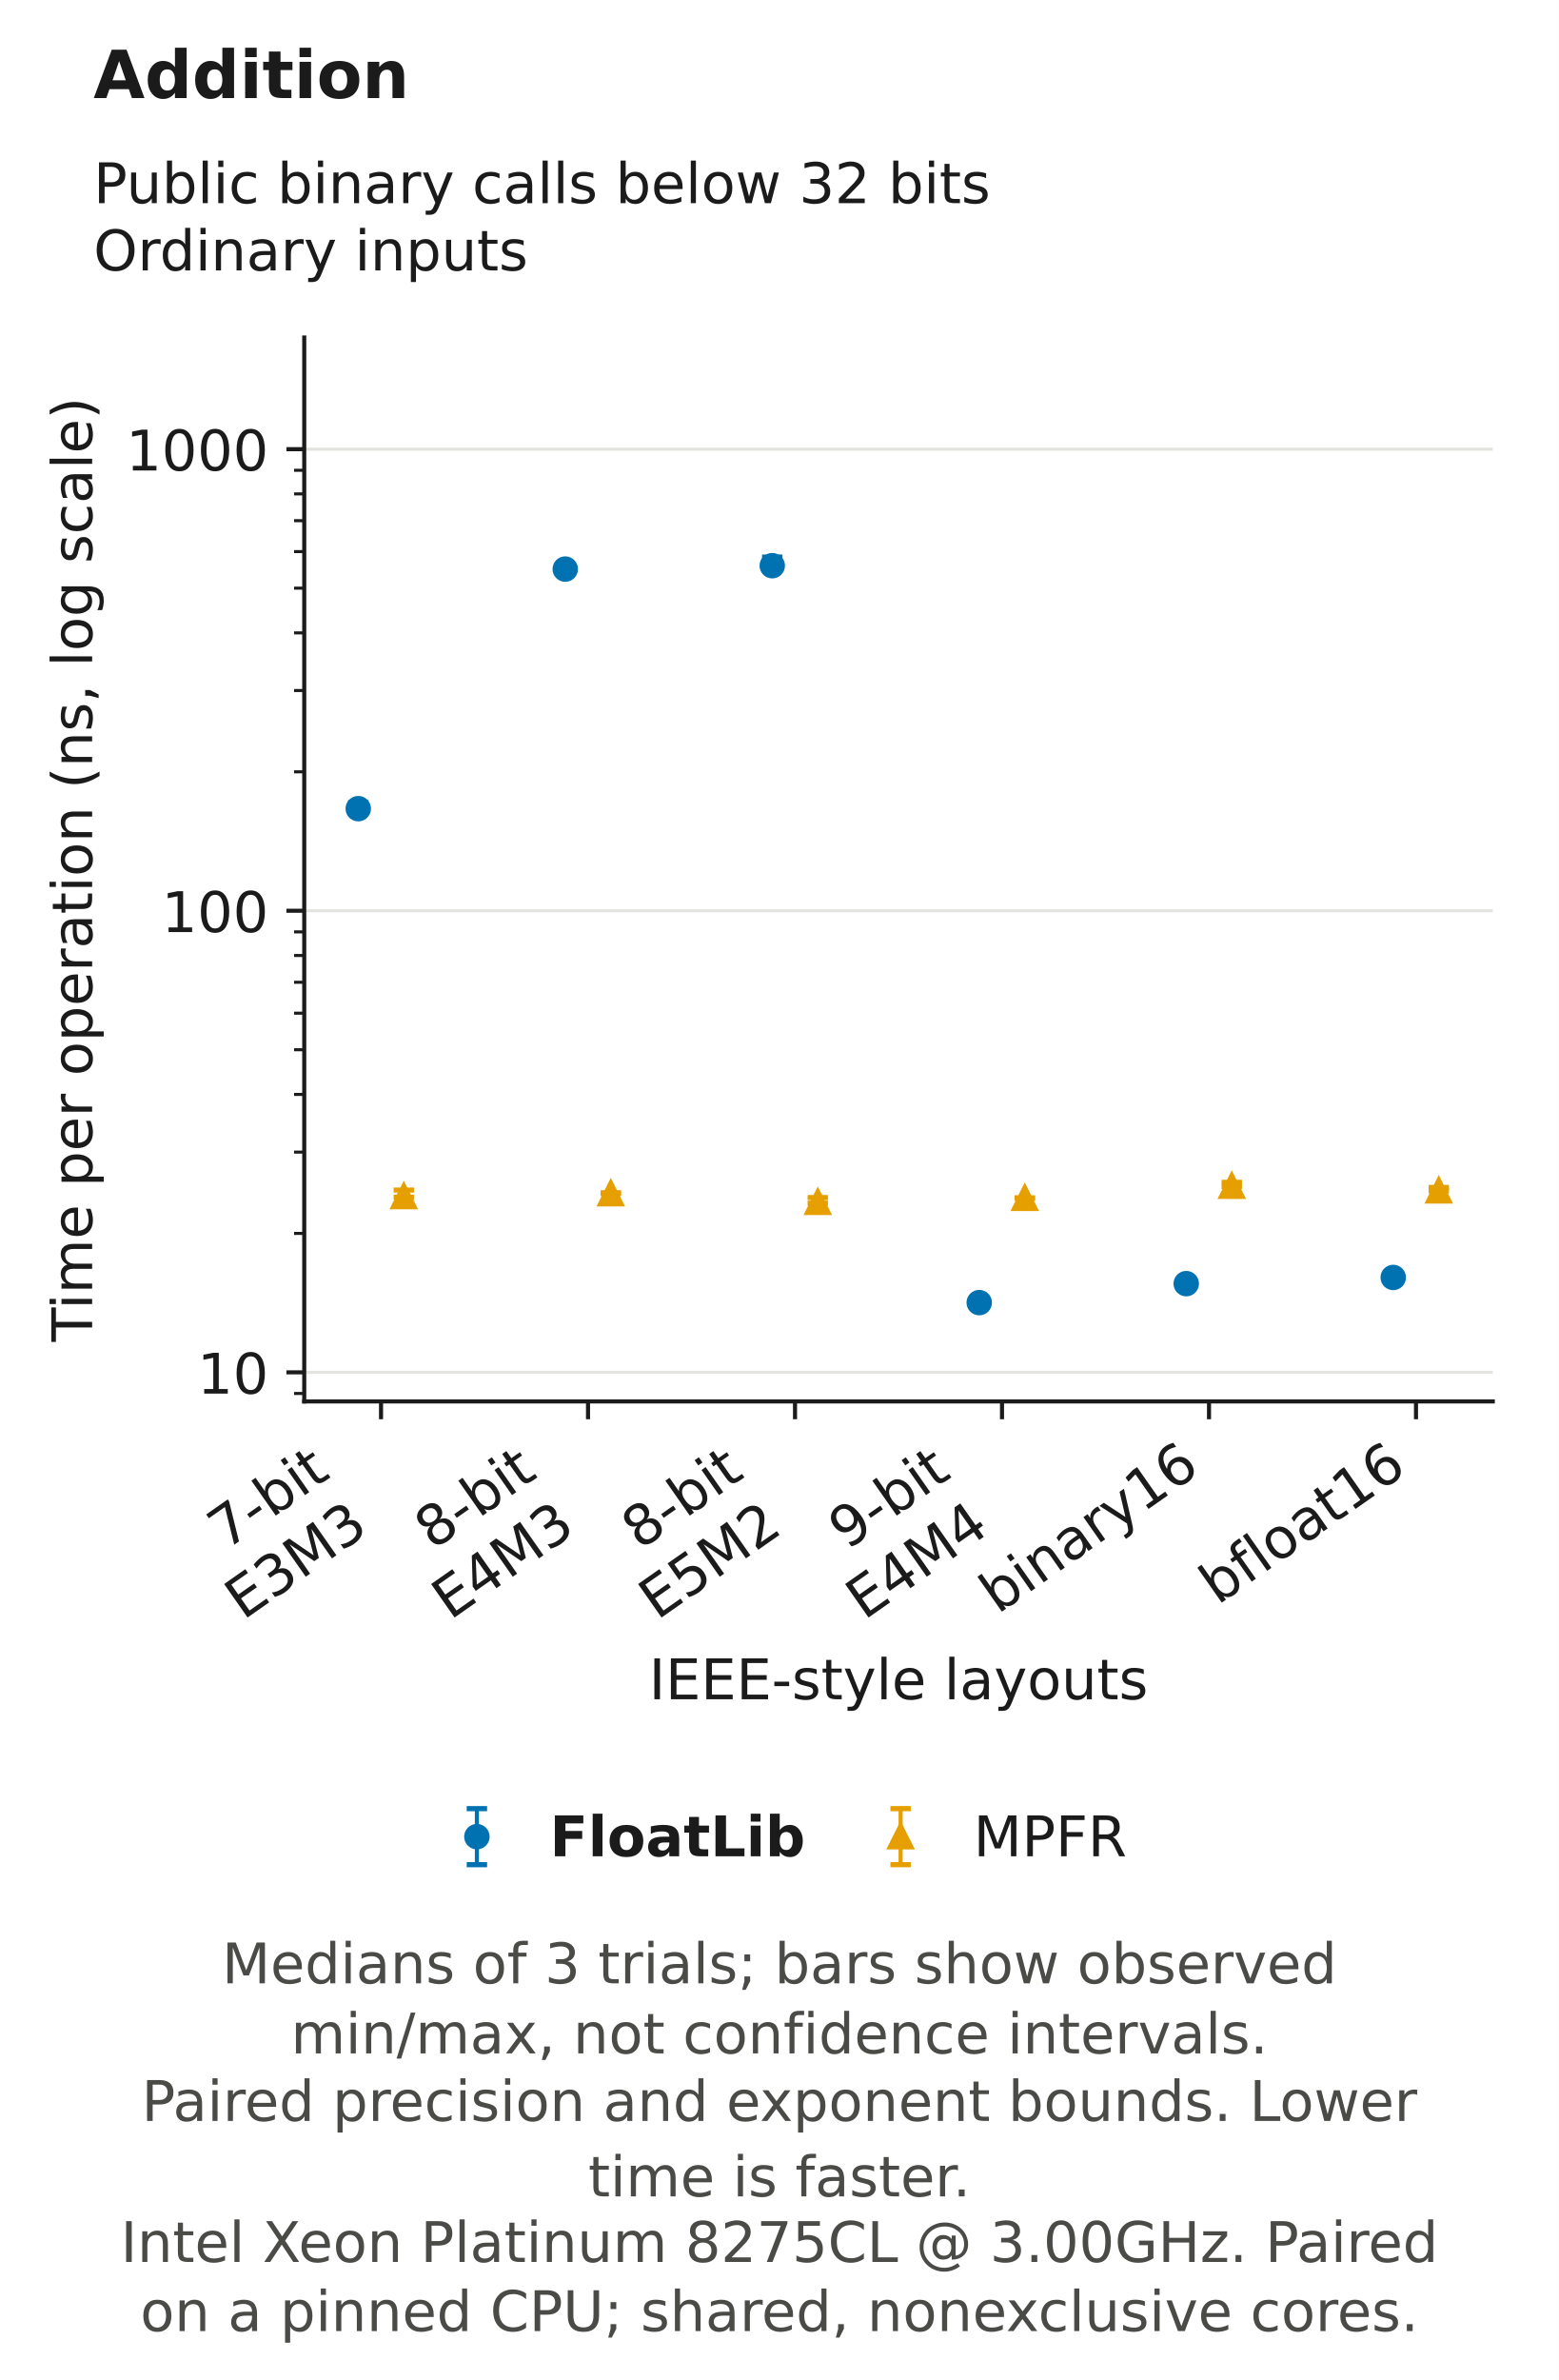
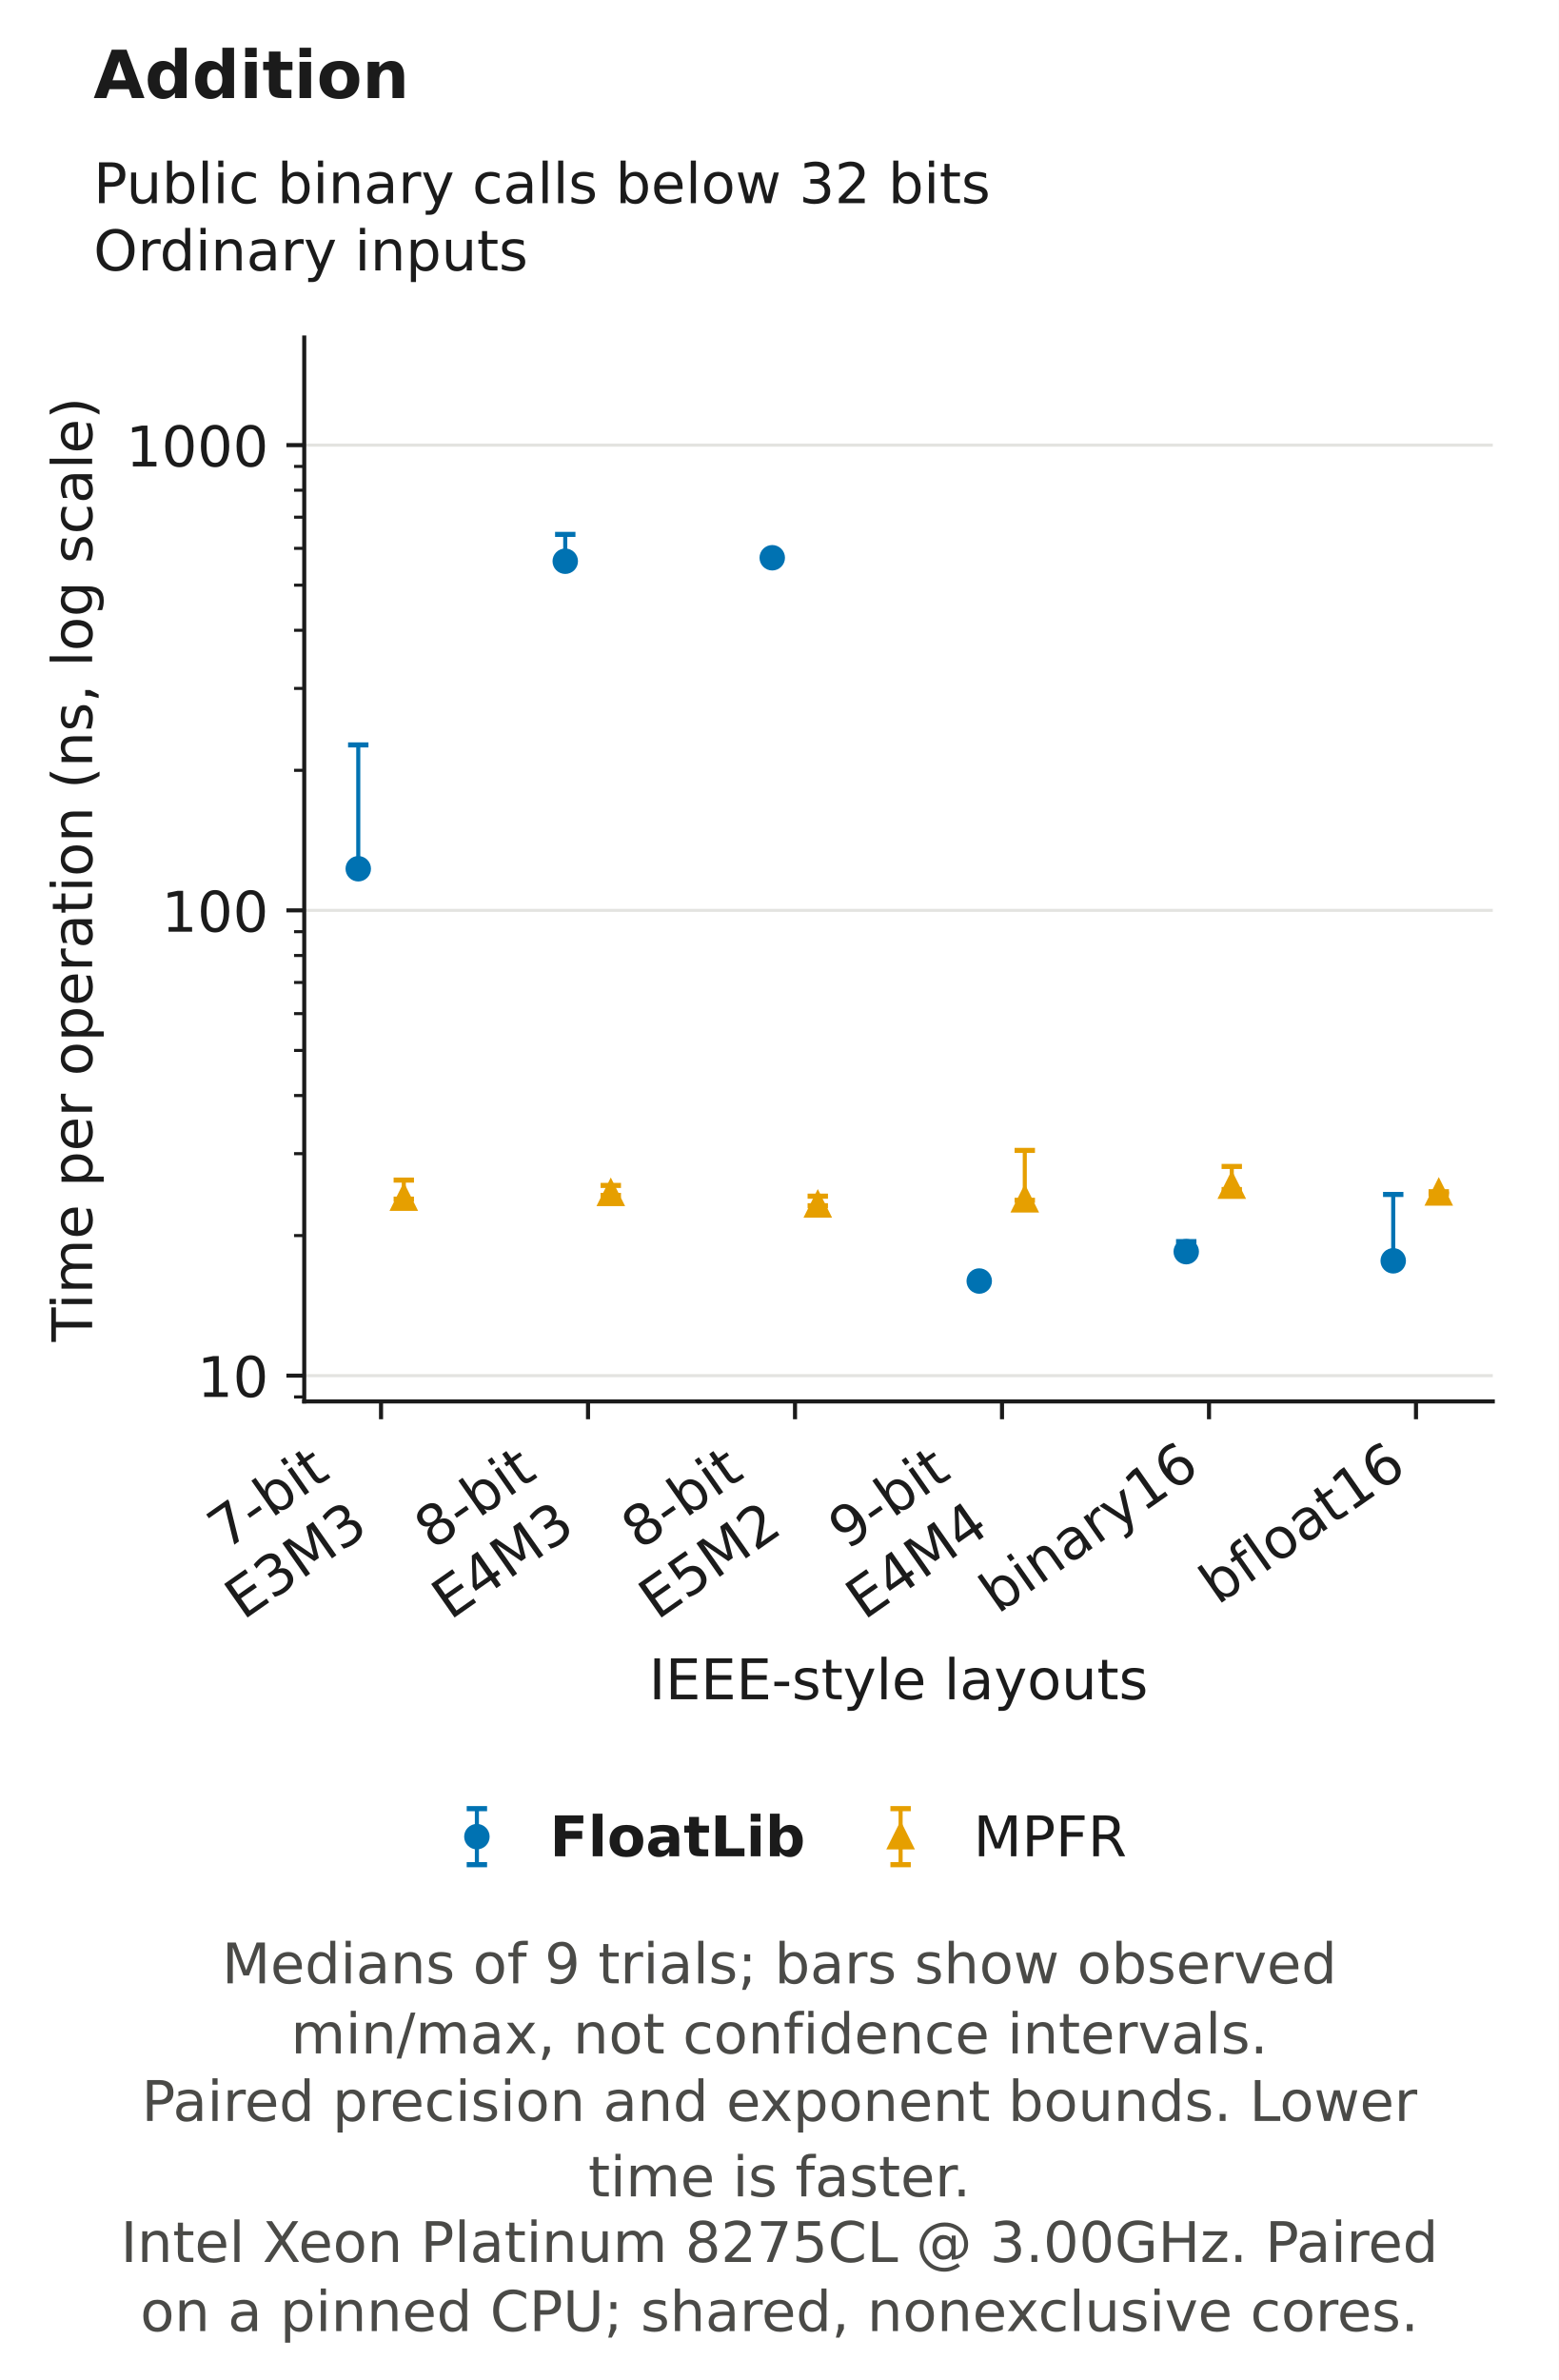
<svg xmlns="http://www.w3.org/2000/svg" xmlns:xlink="http://www.w3.org/1999/xlink" width="306pt" height="467.09pt" viewBox="0 0 306 467.09" version="1.1">
  <defs>
    <style type="text/css">*{stroke-linejoin: round; stroke-linecap: butt}</style>
  </defs>
  <g id="figure_1">
    <g id="patch_1">
      <path d="M 0 467.09 L 306 467.09 L 306 0 L 0 0 z " style="fill: #ffffff" />
    </g>
    <g id="axes_1">
      <g id="patch_2">
        <path d="M 59.723 275.04 L 293.04 275.04 L 293.04 66.24 L 59.723 66.24 z " style="fill: #ffffff" />
      </g>
      <g id="matplotlib.axis_1">
        <g id="xtick_1">
          <g id="line2d_1">
            <defs>
              <path id="maa77bbad33" d="M 0 0 L 0 3.5 " style="stroke: #1b1b1b; stroke-width: 0.8" />
            </defs>
            <g>
              <use xlink:href="#maa77bbad33" x="74.798" y="275.04" style="fill: #1b1b1b; stroke: #1b1b1b; stroke-width: 0.8" />
            </g>
          </g>
          <g id="text_1">
            <text style="font-size: 11px; font-family: 'DejaVu Sans'; fill: #1b1b1b" transform="translate(44.33785 304.311) rotate(-35)">7-bit</text>
            <text style="font-size: 11px; font-family: 'DejaVu Sans'; fill: #1b1b1b" transform="translate(47.71611 318.0623) rotate(-35)">E3M3</text>
          </g>
        </g>
        <g id="xtick_2">
          <g id="line2d_2">
            <g>
              <use xlink:href="#maa77bbad33" x="115.431" y="275.04" style="fill: #1b1b1b; stroke: #1b1b1b; stroke-width: 0.8" />
            </g>
          </g>
          <g id="text_2">
            <text style="font-size: 11px; font-family: 'DejaVu Sans'; fill: #1b1b1b" transform="translate(84.97133 304.311) rotate(-35)">8-bit</text>
            <text style="font-size: 11px; font-family: 'DejaVu Sans'; fill: #1b1b1b" transform="translate(88.34958 318.0623) rotate(-35)">E4M3</text>
          </g>
        </g>
        <g id="xtick_3">
          <g id="line2d_3">
            <g>
              <use xlink:href="#maa77bbad33" x="156.065" y="275.04" style="fill: #1b1b1b; stroke: #1b1b1b; stroke-width: 0.8" />
            </g>
          </g>
          <g id="text_3">
            <text style="font-size: 11px; font-family: 'DejaVu Sans'; fill: #1b1b1b" transform="translate(125.6048 304.311) rotate(-35)">8-bit</text>
            <text style="font-size: 11px; font-family: 'DejaVu Sans'; fill: #1b1b1b" transform="translate(128.9831 318.0623) rotate(-35)">E5M2</text>
          </g>
        </g>
        <g id="xtick_4">
          <g id="line2d_4">
            <g>
              <use xlink:href="#maa77bbad33" x="196.698" y="275.04" style="fill: #1b1b1b; stroke: #1b1b1b; stroke-width: 0.8" />
            </g>
          </g>
          <g id="text_4">
            <text style="font-size: 11px; font-family: 'DejaVu Sans'; fill: #1b1b1b" transform="translate(166.2383 304.311) rotate(-35)">9-bit</text>
            <text style="font-size: 11px; font-family: 'DejaVu Sans'; fill: #1b1b1b" transform="translate(169.6165 318.0623) rotate(-35)">E4M4</text>
          </g>
        </g>
        <g id="xtick_5">
          <g id="line2d_5">
            <g>
              <use xlink:href="#maa77bbad33" x="237.332" y="275.04" style="fill: #1b1b1b; stroke: #1b1b1b; stroke-width: 0.8" />
            </g>
          </g>
          <g id="text_5">
            <text style="font-size: 11px; font-family: 'DejaVu Sans'; fill: #1b1b1b" transform="translate(195.8563 316.8667) rotate(-35)">binary16</text>
          </g>
        </g>
        <g id="xtick_6">
          <g id="line2d_6">
            <g>
              <use xlink:href="#maa77bbad33" x="277.965" y="275.04" style="fill: #1b1b1b; stroke: #1b1b1b; stroke-width: 0.8" />
            </g>
          </g>
          <g id="text_6">
            <text style="font-size: 11px; font-family: 'DejaVu Sans'; fill: #1b1b1b" transform="translate(239.0198 315.0951) rotate(-35)">bfloat16</text>
          </g>
        </g>
        <g id="text_7">
          <text style="font-size: 11px; font-family: 'DejaVu Sans'; text-anchor: middle; fill: #1b1b1b" x="176.381" y="333.487" transform="rotate(-0 176.3813 333.4872)">IEEE-style layouts</text>
        </g>
      </g>
      <g id="matplotlib.axis_2">
        <g id="ytick_1">
          <g id="line2d_7">
-             <path d="M 59.723 269.331 L 293.04 269.331 " clip-path="url(#p8f65f6325e)" style="fill: none; stroke: #e3e3e0; stroke-width: 0.6; stroke-linecap: square" />
+             <path d="M 59.723 269.979 L 293.04 269.979 " clip-path="url(#p8f65f6325e)" style="fill: none; stroke: #e3e3e0; stroke-width: 0.6; stroke-linecap: square" />
          </g>
          <g id="line2d_8">
            <defs>
              <path id="m0a93d86904" d="M 0 0 L -3.5 0 " style="stroke: #1b1b1b; stroke-width: 0.8" />
            </defs>
            <g>
-               <use xlink:href="#m0a93d86904" x="59.723" y="269.331" style="fill: #1b1b1b; stroke: #1b1b1b; stroke-width: 0.8" />
+               <use xlink:href="#m0a93d86904" x="59.723" y="269.979" style="fill: #1b1b1b; stroke: #1b1b1b; stroke-width: 0.8" />
            </g>
          </g>
          <g id="text_8">
-             <text style="font-size: 11px; font-family: 'DejaVu Sans'; text-anchor: end; fill: #1b1b1b" x="52.723" y="273.509" transform="rotate(-0 52.72258 273.5093)">10</text>
+             <text style="font-size: 11px; font-family: 'DejaVu Sans'; text-anchor: end; fill: #1b1b1b" x="52.723" y="274.157" transform="rotate(-0 52.72258 274.1574)">10</text>
          </g>
        </g>
        <g id="ytick_2">
          <g id="line2d_9">
-             <path d="M 59.723 178.743 L 293.04 178.743 " clip-path="url(#p8f65f6325e)" style="fill: none; stroke: #e3e3e0; stroke-width: 0.6; stroke-linecap: square" />
+             <path d="M 59.723 178.669 L 293.04 178.669 " clip-path="url(#p8f65f6325e)" style="fill: none; stroke: #e3e3e0; stroke-width: 0.6; stroke-linecap: square" />
          </g>
          <g id="line2d_10">
            <g>
-               <use xlink:href="#m0a93d86904" x="59.723" y="178.743" style="fill: #1b1b1b; stroke: #1b1b1b; stroke-width: 0.8" />
+               <use xlink:href="#m0a93d86904" x="59.723" y="178.669" style="fill: #1b1b1b; stroke: #1b1b1b; stroke-width: 0.8" />
            </g>
          </g>
          <g id="text_9">
-             <text style="font-size: 11px; font-family: 'DejaVu Sans'; text-anchor: end; fill: #1b1b1b" x="52.723" y="182.922" transform="rotate(-0 52.72258 182.9218)">100</text>
+             <text style="font-size: 11px; font-family: 'DejaVu Sans'; text-anchor: end; fill: #1b1b1b" x="52.723" y="182.848" transform="rotate(-0 52.72258 182.8478)">100</text>
          </g>
        </g>
        <g id="ytick_3">
          <g id="line2d_11">
-             <path d="M 59.723 88.156 L 293.04 88.156 " clip-path="url(#p8f65f6325e)" style="fill: none; stroke: #e3e3e0; stroke-width: 0.6; stroke-linecap: square" />
+             <path d="M 59.723 87.359 L 293.04 87.359 " clip-path="url(#p8f65f6325e)" style="fill: none; stroke: #e3e3e0; stroke-width: 0.6; stroke-linecap: square" />
          </g>
          <g id="line2d_12">
            <g>
-               <use xlink:href="#m0a93d86904" x="59.723" y="88.156" style="fill: #1b1b1b; stroke: #1b1b1b; stroke-width: 0.8" />
+               <use xlink:href="#m0a93d86904" x="59.723" y="87.359" style="fill: #1b1b1b; stroke: #1b1b1b; stroke-width: 0.8" />
            </g>
          </g>
          <g id="text_10">
-             <text style="font-size: 11px; font-family: 'DejaVu Sans'; text-anchor: end; fill: #1b1b1b" x="52.723" y="92.334" transform="rotate(-0 52.72258 92.33432)">1000</text>
+             <text style="font-size: 11px; font-family: 'DejaVu Sans'; text-anchor: end; fill: #1b1b1b" x="52.723" y="91.538" transform="rotate(-0 52.72258 91.53819)">1000</text>
          </g>
        </g>
        <g id="ytick_4">
          <g id="line2d_13">
            <defs>
              <path id="m1501d2f388" d="M 0 0 L -2 0 " style="stroke: #1b1b1b; stroke-width: 0.6" />
            </defs>
            <g>
-               <use xlink:href="#m1501d2f388" x="59.723" y="273.476" style="fill: #1b1b1b; stroke: #1b1b1b; stroke-width: 0.6" />
+               <use xlink:href="#m1501d2f388" x="59.723" y="274.157" style="fill: #1b1b1b; stroke: #1b1b1b; stroke-width: 0.6" />
            </g>
          </g>
        </g>
        <g id="ytick_5">
          <g id="line2d_14">
            <g>
-               <use xlink:href="#m1501d2f388" x="59.723" y="242.061" style="fill: #1b1b1b; stroke: #1b1b1b; stroke-width: 0.6" />
+               <use xlink:href="#m1501d2f388" x="59.723" y="242.492" style="fill: #1b1b1b; stroke: #1b1b1b; stroke-width: 0.6" />
            </g>
          </g>
        </g>
        <g id="ytick_6">
          <g id="line2d_15">
            <g>
-               <use xlink:href="#m1501d2f388" x="59.723" y="226.109" style="fill: #1b1b1b; stroke: #1b1b1b; stroke-width: 0.6" />
+               <use xlink:href="#m1501d2f388" x="59.723" y="226.413" style="fill: #1b1b1b; stroke: #1b1b1b; stroke-width: 0.6" />
            </g>
          </g>
        </g>
        <g id="ytick_7">
          <g id="line2d_16">
            <g>
-               <use xlink:href="#m1501d2f388" x="59.723" y="214.791" style="fill: #1b1b1b; stroke: #1b1b1b; stroke-width: 0.6" />
+               <use xlink:href="#m1501d2f388" x="59.723" y="215.005" style="fill: #1b1b1b; stroke: #1b1b1b; stroke-width: 0.6" />
            </g>
          </g>
        </g>
        <g id="ytick_8">
          <g id="line2d_17">
            <g>
-               <use xlink:href="#m1501d2f388" x="59.723" y="206.013" style="fill: #1b1b1b; stroke: #1b1b1b; stroke-width: 0.6" />
+               <use xlink:href="#m1501d2f388" x="59.723" y="206.156" style="fill: #1b1b1b; stroke: #1b1b1b; stroke-width: 0.6" />
            </g>
          </g>
        </g>
        <g id="ytick_9">
          <g id="line2d_18">
            <g>
-               <use xlink:href="#m1501d2f388" x="59.723" y="198.84" style="fill: #1b1b1b; stroke: #1b1b1b; stroke-width: 0.6" />
+               <use xlink:href="#m1501d2f388" x="59.723" y="198.926" style="fill: #1b1b1b; stroke: #1b1b1b; stroke-width: 0.6" />
            </g>
          </g>
        </g>
        <g id="ytick_10">
          <g id="line2d_19">
            <g>
-               <use xlink:href="#m1501d2f388" x="59.723" y="192.775" style="fill: #1b1b1b; stroke: #1b1b1b; stroke-width: 0.6" />
+               <use xlink:href="#m1501d2f388" x="59.723" y="192.813" style="fill: #1b1b1b; stroke: #1b1b1b; stroke-width: 0.6" />
            </g>
          </g>
        </g>
        <g id="ytick_11">
          <g id="line2d_20">
            <g>
-               <use xlink:href="#m1501d2f388" x="59.723" y="187.522" style="fill: #1b1b1b; stroke: #1b1b1b; stroke-width: 0.6" />
+               <use xlink:href="#m1501d2f388" x="59.723" y="187.518" style="fill: #1b1b1b; stroke: #1b1b1b; stroke-width: 0.6" />
            </g>
          </g>
        </g>
        <g id="ytick_12">
          <g id="line2d_21">
            <g>
-               <use xlink:href="#m1501d2f388" x="59.723" y="182.888" style="fill: #1b1b1b; stroke: #1b1b1b; stroke-width: 0.6" />
+               <use xlink:href="#m1501d2f388" x="59.723" y="182.847" style="fill: #1b1b1b; stroke: #1b1b1b; stroke-width: 0.6" />
            </g>
          </g>
        </g>
        <g id="ytick_13">
          <g id="line2d_22">
            <g>
-               <use xlink:href="#m1501d2f388" x="59.723" y="151.474" style="fill: #1b1b1b; stroke: #1b1b1b; stroke-width: 0.6" />
+               <use xlink:href="#m1501d2f388" x="59.723" y="151.182" style="fill: #1b1b1b; stroke: #1b1b1b; stroke-width: 0.6" />
            </g>
          </g>
        </g>
        <g id="ytick_14">
          <g id="line2d_23">
            <g>
-               <use xlink:href="#m1501d2f388" x="59.723" y="135.522" style="fill: #1b1b1b; stroke: #1b1b1b; stroke-width: 0.6" />
+               <use xlink:href="#m1501d2f388" x="59.723" y="135.103" style="fill: #1b1b1b; stroke: #1b1b1b; stroke-width: 0.6" />
            </g>
          </g>
        </g>
        <g id="ytick_15">
          <g id="line2d_24">
            <g>
-               <use xlink:href="#m1501d2f388" x="59.723" y="124.204" style="fill: #1b1b1b; stroke: #1b1b1b; stroke-width: 0.6" />
+               <use xlink:href="#m1501d2f388" x="59.723" y="123.695" style="fill: #1b1b1b; stroke: #1b1b1b; stroke-width: 0.6" />
            </g>
          </g>
        </g>
        <g id="ytick_16">
          <g id="line2d_25">
            <g>
-               <use xlink:href="#m1501d2f388" x="59.723" y="115.425" style="fill: #1b1b1b; stroke: #1b1b1b; stroke-width: 0.6" />
+               <use xlink:href="#m1501d2f388" x="59.723" y="114.846" style="fill: #1b1b1b; stroke: #1b1b1b; stroke-width: 0.6" />
            </g>
          </g>
        </g>
        <g id="ytick_17">
          <g id="line2d_26">
            <g>
-               <use xlink:href="#m1501d2f388" x="59.723" y="108.252" style="fill: #1b1b1b; stroke: #1b1b1b; stroke-width: 0.6" />
+               <use xlink:href="#m1501d2f388" x="59.723" y="107.616" style="fill: #1b1b1b; stroke: #1b1b1b; stroke-width: 0.6" />
            </g>
          </g>
        </g>
        <g id="ytick_18">
          <g id="line2d_27">
            <g>
-               <use xlink:href="#m1501d2f388" x="59.723" y="102.188" style="fill: #1b1b1b; stroke: #1b1b1b; stroke-width: 0.6" />
+               <use xlink:href="#m1501d2f388" x="59.723" y="101.504" style="fill: #1b1b1b; stroke: #1b1b1b; stroke-width: 0.6" />
            </g>
          </g>
        </g>
        <g id="ytick_19">
          <g id="line2d_28">
            <g>
-               <use xlink:href="#m1501d2f388" x="59.723" y="96.934" style="fill: #1b1b1b; stroke: #1b1b1b; stroke-width: 0.6" />
+               <use xlink:href="#m1501d2f388" x="59.723" y="96.208" style="fill: #1b1b1b; stroke: #1b1b1b; stroke-width: 0.6" />
            </g>
          </g>
        </g>
        <g id="ytick_20">
          <g id="line2d_29">
            <g>
-               <use xlink:href="#m1501d2f388" x="59.723" y="92.301" style="fill: #1b1b1b; stroke: #1b1b1b; stroke-width: 0.6" />
+               <use xlink:href="#m1501d2f388" x="59.723" y="91.538" style="fill: #1b1b1b; stroke: #1b1b1b; stroke-width: 0.6" />
            </g>
          </g>
        </g>
        <g id="text_11">
          <text style="font-size: 11px; font-family: 'DejaVu Sans'; text-anchor: middle; fill: #1b1b1b" x="18.085" y="170.64" transform="rotate(-90 18.085 170.64)">Time per operation (ns, log scale)</text>
        </g>
      </g>
      <g id="LineCollection_1">
-         <path d="M 70.328 159.311 L 70.328 157.515 " clip-path="url(#p8f65f6325e)" style="fill: none; stroke: #0072b2; stroke-width: 0.8" />
-         <path d="M 110.961 111.731 L 110.961 111.656 " clip-path="url(#p8f65f6325e)" style="fill: none; stroke: #0072b2; stroke-width: 0.8" />
-         <path d="M 151.595 111.041 L 151.595 109.322 " clip-path="url(#p8f65f6325e)" style="fill: none; stroke: #0072b2; stroke-width: 0.8" />
-         <path d="M 192.228 255.801 L 192.228 255.616 " clip-path="url(#p8f65f6325e)" style="fill: none; stroke: #0072b2; stroke-width: 0.8" />
-         <path d="M 232.862 252.209 L 232.862 251.176 " clip-path="url(#p8f65f6325e)" style="fill: none; stroke: #0072b2; stroke-width: 0.8" />
-         <path d="M 273.495 251.023 L 273.495 250.693 " clip-path="url(#p8f65f6325e)" style="fill: none; stroke: #0072b2; stroke-width: 0.8" />
+         <path d="M 70.328 170.643 L 70.328 146.191 " clip-path="url(#p8f65f6325e)" style="fill: none; stroke: #0072b2; stroke-width: 0.8" />
+         <path d="M 110.961 110.384 L 110.961 104.874 " clip-path="url(#p8f65f6325e)" style="fill: none; stroke: #0072b2; stroke-width: 0.8" />
+         <path d="M 151.595 109.593 L 151.595 109.424 " clip-path="url(#p8f65f6325e)" style="fill: none; stroke: #0072b2; stroke-width: 0.8" />
+         <path d="M 192.228 251.592 L 192.228 251.169 " clip-path="url(#p8f65f6325e)" style="fill: none; stroke: #0072b2; stroke-width: 0.8" />
+         <path d="M 232.862 245.835 L 232.862 243.674 " clip-path="url(#p8f65f6325e)" style="fill: none; stroke: #0072b2; stroke-width: 0.8" />
+         <path d="M 273.495 247.494 L 273.495 234.414 " clip-path="url(#p8f65f6325e)" style="fill: none; stroke: #0072b2; stroke-width: 0.8" />
      </g>
      <g id="line2d_30">
        <defs>
          <path id="m3edc1d51ea" d="M 2 0 L -2 -0 " style="stroke: #0072b2" />
        </defs>
        <g clip-path="url(#p8f65f6325e)">
-           <use xlink:href="#m3edc1d51ea" x="70.328" y="159.311" style="fill: #0072b2; stroke: #0072b2" />
-           <use xlink:href="#m3edc1d51ea" x="110.961" y="111.731" style="fill: #0072b2; stroke: #0072b2" />
-           <use xlink:href="#m3edc1d51ea" x="151.595" y="111.041" style="fill: #0072b2; stroke: #0072b2" />
-           <use xlink:href="#m3edc1d51ea" x="192.228" y="255.801" style="fill: #0072b2; stroke: #0072b2" />
-           <use xlink:href="#m3edc1d51ea" x="232.862" y="252.209" style="fill: #0072b2; stroke: #0072b2" />
-           <use xlink:href="#m3edc1d51ea" x="273.495" y="251.023" style="fill: #0072b2; stroke: #0072b2" />
+           <use xlink:href="#m3edc1d51ea" x="70.328" y="170.643" style="fill: #0072b2; stroke: #0072b2" />
+           <use xlink:href="#m3edc1d51ea" x="110.961" y="110.384" style="fill: #0072b2; stroke: #0072b2" />
+           <use xlink:href="#m3edc1d51ea" x="151.595" y="109.593" style="fill: #0072b2; stroke: #0072b2" />
+           <use xlink:href="#m3edc1d51ea" x="192.228" y="251.592" style="fill: #0072b2; stroke: #0072b2" />
+           <use xlink:href="#m3edc1d51ea" x="232.862" y="245.835" style="fill: #0072b2; stroke: #0072b2" />
+           <use xlink:href="#m3edc1d51ea" x="273.495" y="247.494" style="fill: #0072b2; stroke: #0072b2" />
        </g>
      </g>
      <g id="line2d_31">
        <g clip-path="url(#p8f65f6325e)">
-           <use xlink:href="#m3edc1d51ea" x="70.328" y="157.515" style="fill: #0072b2; stroke: #0072b2" />
-           <use xlink:href="#m3edc1d51ea" x="110.961" y="111.656" style="fill: #0072b2; stroke: #0072b2" />
-           <use xlink:href="#m3edc1d51ea" x="151.595" y="109.322" style="fill: #0072b2; stroke: #0072b2" />
-           <use xlink:href="#m3edc1d51ea" x="192.228" y="255.616" style="fill: #0072b2; stroke: #0072b2" />
-           <use xlink:href="#m3edc1d51ea" x="232.862" y="251.176" style="fill: #0072b2; stroke: #0072b2" />
-           <use xlink:href="#m3edc1d51ea" x="273.495" y="250.693" style="fill: #0072b2; stroke: #0072b2" />
+           <use xlink:href="#m3edc1d51ea" x="70.328" y="146.191" style="fill: #0072b2; stroke: #0072b2" />
+           <use xlink:href="#m3edc1d51ea" x="110.961" y="104.874" style="fill: #0072b2; stroke: #0072b2" />
+           <use xlink:href="#m3edc1d51ea" x="151.595" y="109.424" style="fill: #0072b2; stroke: #0072b2" />
+           <use xlink:href="#m3edc1d51ea" x="192.228" y="251.169" style="fill: #0072b2; stroke: #0072b2" />
+           <use xlink:href="#m3edc1d51ea" x="232.862" y="243.674" style="fill: #0072b2; stroke: #0072b2" />
+           <use xlink:href="#m3edc1d51ea" x="273.495" y="234.414" style="fill: #0072b2; stroke: #0072b2" />
        </g>
      </g>
      <g id="LineCollection_2">
-         <path d="M 79.267 234.951 L 79.267 233.559 " clip-path="url(#p8f65f6325e)" style="fill: none; stroke: #e69f00; stroke-width: 0.8" />
-         <path d="M 119.901 234.272 L 119.901 234.078 " clip-path="url(#p8f65f6325e)" style="fill: none; stroke: #e69f00; stroke-width: 0.8" />
-         <path d="M 160.534 236.138 L 160.534 235.027 " clip-path="url(#p8f65f6325e)" style="fill: none; stroke: #e69f00; stroke-width: 0.8" />
-         <path d="M 201.168 235.187 L 201.168 235.081 " clip-path="url(#p8f65f6325e)" style="fill: none; stroke: #e69f00; stroke-width: 0.8" />
-         <path d="M 241.801 232.871 L 241.801 232.038 " clip-path="url(#p8f65f6325e)" style="fill: none; stroke: #e69f00; stroke-width: 0.8" />
-         <path d="M 282.435 233.721 L 282.435 233.031 " clip-path="url(#p8f65f6325e)" style="fill: none; stroke: #e69f00; stroke-width: 0.8" />
+         <path d="M 79.267 235.344 L 79.267 231.604 " clip-path="url(#p8f65f6325e)" style="fill: none; stroke: #e69f00; stroke-width: 0.8" />
+         <path d="M 119.901 234.607 L 119.901 232.648 " clip-path="url(#p8f65f6325e)" style="fill: none; stroke: #e69f00; stroke-width: 0.8" />
+         <path d="M 160.534 236.636 L 160.534 234.761 " clip-path="url(#p8f65f6325e)" style="fill: none; stroke: #e69f00; stroke-width: 0.8" />
+         <path d="M 201.168 235.567 L 201.168 225.773 " clip-path="url(#p8f65f6325e)" style="fill: none; stroke: #e69f00; stroke-width: 0.8" />
+         <path d="M 241.801 233.461 L 241.801 228.924 " clip-path="url(#p8f65f6325e)" style="fill: none; stroke: #e69f00; stroke-width: 0.8" />
+         <path d="M 282.435 234.327 L 282.435 233.88 " clip-path="url(#p8f65f6325e)" style="fill: none; stroke: #e69f00; stroke-width: 0.8" />
      </g>
      <g id="line2d_32">
        <defs>
          <path id="m9d1f24a2ba" d="M 2 0 L -2 -0 " style="stroke: #e69f00" />
        </defs>
        <g clip-path="url(#p8f65f6325e)">
-           <use xlink:href="#m9d1f24a2ba" x="79.267" y="234.951" style="fill: #e69f00; stroke: #e69f00" />
-           <use xlink:href="#m9d1f24a2ba" x="119.901" y="234.272" style="fill: #e69f00; stroke: #e69f00" />
-           <use xlink:href="#m9d1f24a2ba" x="160.534" y="236.138" style="fill: #e69f00; stroke: #e69f00" />
-           <use xlink:href="#m9d1f24a2ba" x="201.168" y="235.187" style="fill: #e69f00; stroke: #e69f00" />
-           <use xlink:href="#m9d1f24a2ba" x="241.801" y="232.871" style="fill: #e69f00; stroke: #e69f00" />
-           <use xlink:href="#m9d1f24a2ba" x="282.435" y="233.721" style="fill: #e69f00; stroke: #e69f00" />
+           <use xlink:href="#m9d1f24a2ba" x="79.267" y="235.344" style="fill: #e69f00; stroke: #e69f00" />
+           <use xlink:href="#m9d1f24a2ba" x="119.901" y="234.607" style="fill: #e69f00; stroke: #e69f00" />
+           <use xlink:href="#m9d1f24a2ba" x="160.534" y="236.636" style="fill: #e69f00; stroke: #e69f00" />
+           <use xlink:href="#m9d1f24a2ba" x="201.168" y="235.567" style="fill: #e69f00; stroke: #e69f00" />
+           <use xlink:href="#m9d1f24a2ba" x="241.801" y="233.461" style="fill: #e69f00; stroke: #e69f00" />
+           <use xlink:href="#m9d1f24a2ba" x="282.435" y="234.327" style="fill: #e69f00; stroke: #e69f00" />
        </g>
      </g>
      <g id="line2d_33">
        <g clip-path="url(#p8f65f6325e)">
-           <use xlink:href="#m9d1f24a2ba" x="79.267" y="233.559" style="fill: #e69f00; stroke: #e69f00" />
-           <use xlink:href="#m9d1f24a2ba" x="119.901" y="234.078" style="fill: #e69f00; stroke: #e69f00" />
-           <use xlink:href="#m9d1f24a2ba" x="160.534" y="235.027" style="fill: #e69f00; stroke: #e69f00" />
-           <use xlink:href="#m9d1f24a2ba" x="201.168" y="235.081" style="fill: #e69f00; stroke: #e69f00" />
-           <use xlink:href="#m9d1f24a2ba" x="241.801" y="232.038" style="fill: #e69f00; stroke: #e69f00" />
-           <use xlink:href="#m9d1f24a2ba" x="282.435" y="233.031" style="fill: #e69f00; stroke: #e69f00" />
+           <use xlink:href="#m9d1f24a2ba" x="79.267" y="231.604" style="fill: #e69f00; stroke: #e69f00" />
+           <use xlink:href="#m9d1f24a2ba" x="119.901" y="232.648" style="fill: #e69f00; stroke: #e69f00" />
+           <use xlink:href="#m9d1f24a2ba" x="160.534" y="234.761" style="fill: #e69f00; stroke: #e69f00" />
+           <use xlink:href="#m9d1f24a2ba" x="201.168" y="225.773" style="fill: #e69f00; stroke: #e69f00" />
+           <use xlink:href="#m9d1f24a2ba" x="241.801" y="228.924" style="fill: #e69f00; stroke: #e69f00" />
+           <use xlink:href="#m9d1f24a2ba" x="282.435" y="233.88" style="fill: #e69f00; stroke: #e69f00" />
        </g>
      </g>
      <g id="line2d_34">
        <defs>
          <path id="m150fe03ea0" d="M 0 2 C 0.53 2 1.039 1.789 1.414 1.414 C 1.789 1.039 2 0.53 2 0 C 2 -0.53 1.789 -1.039 1.414 -1.414 C 1.039 -1.789 0.53 -2 0 -2 C -0.53 -2 -1.039 -1.789 -1.414 -1.414 C -1.789 -1.039 -2 -0.53 -2 0 C -2 0.53 -1.789 1.039 -1.414 1.414 C -1.039 1.789 -0.53 2 0 2 z " style="stroke: #0072b2" />
        </defs>
        <g clip-path="url(#p8f65f6325e)">
-           <use xlink:href="#m150fe03ea0" x="70.328" y="158.704" style="fill: #0072b2; stroke: #0072b2" />
-           <use xlink:href="#m150fe03ea0" x="110.961" y="111.689" style="fill: #0072b2; stroke: #0072b2" />
-           <use xlink:href="#m150fe03ea0" x="151.595" y="111.019" style="fill: #0072b2; stroke: #0072b2" />
-           <use xlink:href="#m150fe03ea0" x="192.228" y="255.645" style="fill: #0072b2; stroke: #0072b2" />
-           <use xlink:href="#m150fe03ea0" x="232.862" y="251.922" style="fill: #0072b2; stroke: #0072b2" />
-           <use xlink:href="#m150fe03ea0" x="273.495" y="250.708" style="fill: #0072b2; stroke: #0072b2" />
+           <use xlink:href="#m150fe03ea0" x="70.328" y="170.498" style="fill: #0072b2; stroke: #0072b2" />
+           <use xlink:href="#m150fe03ea0" x="110.961" y="110.144" style="fill: #0072b2; stroke: #0072b2" />
+           <use xlink:href="#m150fe03ea0" x="151.595" y="109.464" style="fill: #0072b2; stroke: #0072b2" />
+           <use xlink:href="#m150fe03ea0" x="192.228" y="251.412" style="fill: #0072b2; stroke: #0072b2" />
+           <use xlink:href="#m150fe03ea0" x="232.862" y="245.647" style="fill: #0072b2; stroke: #0072b2" />
+           <use xlink:href="#m150fe03ea0" x="273.495" y="247.444" style="fill: #0072b2; stroke: #0072b2" />
        </g>
      </g>
      <g id="line2d_35">
        <defs>
          <path id="m54a907e3c5" d="M 0 -2 L -2 2 L 2 2 z " style="stroke: #e69f00; stroke-linejoin: miter" />
        </defs>
        <g clip-path="url(#p8f65f6325e)">
-           <use xlink:href="#m54a907e3c5" x="79.267" y="234.829" style="fill: #e69f00; stroke: #e69f00; stroke-linejoin: miter" />
-           <use xlink:href="#m54a907e3c5" x="119.901" y="234.272" style="fill: #e69f00; stroke: #e69f00; stroke-linejoin: miter" />
-           <use xlink:href="#m54a907e3c5" x="160.534" y="235.968" style="fill: #e69f00; stroke: #e69f00; stroke-linejoin: miter" />
-           <use xlink:href="#m54a907e3c5" x="201.168" y="235.177" style="fill: #e69f00; stroke: #e69f00; stroke-linejoin: miter" />
-           <use xlink:href="#m54a907e3c5" x="241.801" y="232.798" style="fill: #e69f00; stroke: #e69f00; stroke-linejoin: miter" />
-           <use xlink:href="#m54a907e3c5" x="282.435" y="233.707" style="fill: #e69f00; stroke: #e69f00; stroke-linejoin: miter" />
+           <use xlink:href="#m54a907e3c5" x="79.267" y="235.142" style="fill: #e69f00; stroke: #e69f00; stroke-linejoin: miter" />
+           <use xlink:href="#m54a907e3c5" x="119.901" y="234.205" style="fill: #e69f00; stroke: #e69f00; stroke-linejoin: miter" />
+           <use xlink:href="#m54a907e3c5" x="160.534" y="236.476" style="fill: #e69f00; stroke: #e69f00; stroke-linejoin: miter" />
+           <use xlink:href="#m54a907e3c5" x="201.168" y="235.461" style="fill: #e69f00; stroke: #e69f00; stroke-linejoin: miter" />
+           <use xlink:href="#m54a907e3c5" x="241.801" y="232.787" style="fill: #e69f00; stroke: #e69f00; stroke-linejoin: miter" />
+           <use xlink:href="#m54a907e3c5" x="282.435" y="234.124" style="fill: #e69f00; stroke: #e69f00; stroke-linejoin: miter" />
        </g>
      </g>
      <g id="patch_3">
        <path d="M 59.723 275.04 L 59.723 66.24 " style="fill: none; stroke: #1b1b1b; stroke-width: 0.8; stroke-linejoin: miter; stroke-linecap: square" />
      </g>
      <g id="patch_4">
        <path d="M 59.723 275.04 L 293.04 275.04 " style="fill: none; stroke: #1b1b1b; stroke-width: 0.8; stroke-linejoin: miter; stroke-linecap: square" />
      </g>
    </g>
    <g id="text_12">
      <text style="font-weight: 700; font-size: 13px; font-family: 'DejaVu Sans'; text-anchor: start; fill: #1b1b1b" x="18.36" y="19.238" transform="rotate(-0 18.36 19.23797)">Addition</text>
    </g>
    <g id="text_13">
      <text style="font-size: 11px; font-family: 'DejaVu Sans'; fill: #1b1b1b" transform="translate(18.36 39.87531)">Public binary calls below 32 bits</text>
      <text style="font-size: 11px; font-family: 'DejaVu Sans'; fill: #1b1b1b" transform="translate(18.36 53.07531)">Ordinary inputs</text>
    </g>
    <g id="text_14">
-       <text style="font-size: 11px; font-family: 'DejaVu Sans'; fill: #4a4a47" transform="translate(43.57836 389.2449)">Medians of 3 trials; bars show observed</text>
+       <text style="font-size: 11px; font-family: 'DejaVu Sans'; fill: #4a4a47" transform="translate(43.57836 389.2449)">Medians of 9 trials; bars show observed</text>
      <text style="font-size: 11px; font-family: 'DejaVu Sans'; fill: #4a4a47" transform="translate(57.1032 402.9949)">min/max, not confidence intervals.</text>
      <text style="font-size: 11px; font-family: 'DejaVu Sans'; fill: #4a4a47" transform="translate(27.79508 416.2405)">Paired precision and exponent bounds. Lower</text>
      <text style="font-size: 11px; font-family: 'DejaVu Sans'; fill: #4a4a47" transform="translate(115.4685 431.0561)">time is faster.</text>
      <text style="font-size: 11px; font-family: 'DejaVu Sans'; fill: #4a4a47" transform="translate(23.68727 443.9278)">Intel Xeon Platinum 8275CL @ 3.00GHz. Paired</text>
      <text style="font-size: 11px; font-family: 'DejaVu Sans'; fill: #4a4a47" transform="translate(27.52352 457.4905)">on a pinned CPU; shared, nonexclusive cores.</text>
    </g>
    <g id="legend_1">
      <g id="LineCollection_3">
        <path d="M 93.615 365.956 L 93.615 354.956 " style="fill: none; stroke: #0072b2; stroke-width: 0.8" />
      </g>
      <g id="line2d_36">
        <g>
          <use xlink:href="#m3edc1d51ea" x="93.615" y="365.956" style="fill: #0072b2; stroke: #0072b2" />
        </g>
      </g>
      <g id="line2d_37">
        <g>
          <use xlink:href="#m3edc1d51ea" x="93.615" y="354.956" style="fill: #0072b2; stroke: #0072b2" />
        </g>
      </g>
      <g id="line2d_38" />
      <g id="line2d_39">
        <g>
          <use xlink:href="#m150fe03ea0" x="93.615" y="360.456" style="fill: #0072b2; stroke: #0072b2" />
        </g>
      </g>
      <g id="text_15">
        <text style="font-weight: 700; font-size: 11px; font-family: 'DejaVu Sans'; text-anchor: start; fill: #1b1b1b" x="107.915" y="364.306" transform="rotate(-0 107.9146 364.3059)">FloatLib</text>
      </g>
      <g id="LineCollection_4">
        <path d="M 176.792 365.956 L 176.792 354.956 " style="fill: none; stroke: #e69f00; stroke-width: 0.8" />
      </g>
      <g id="line2d_40">
        <g>
          <use xlink:href="#m9d1f24a2ba" x="176.792" y="365.956" style="fill: #e69f00; stroke: #e69f00" />
        </g>
      </g>
      <g id="line2d_41">
        <g>
          <use xlink:href="#m9d1f24a2ba" x="176.792" y="354.956" style="fill: #e69f00; stroke: #e69f00" />
        </g>
      </g>
      <g id="line2d_42" />
      <g id="line2d_43">
        <g>
          <use xlink:href="#m54a907e3c5" x="176.792" y="360.456" style="fill: #e69f00; stroke: #e69f00; stroke-linejoin: miter" />
        </g>
      </g>
      <g id="text_16">
        <text style="font-size: 11px; font-family: 'DejaVu Sans'; text-anchor: start; fill: #1b1b1b" x="191.092" y="364.306" transform="rotate(-0 191.0918 364.3059)">MPFR</text>
      </g>
    </g>
  </g>
  <defs>
    <clipPath id="p8f65f6325e">
      <rect x="59.723" y="66.24" width="233.317" height="208.8" />
    </clipPath>
  </defs>
</svg>
